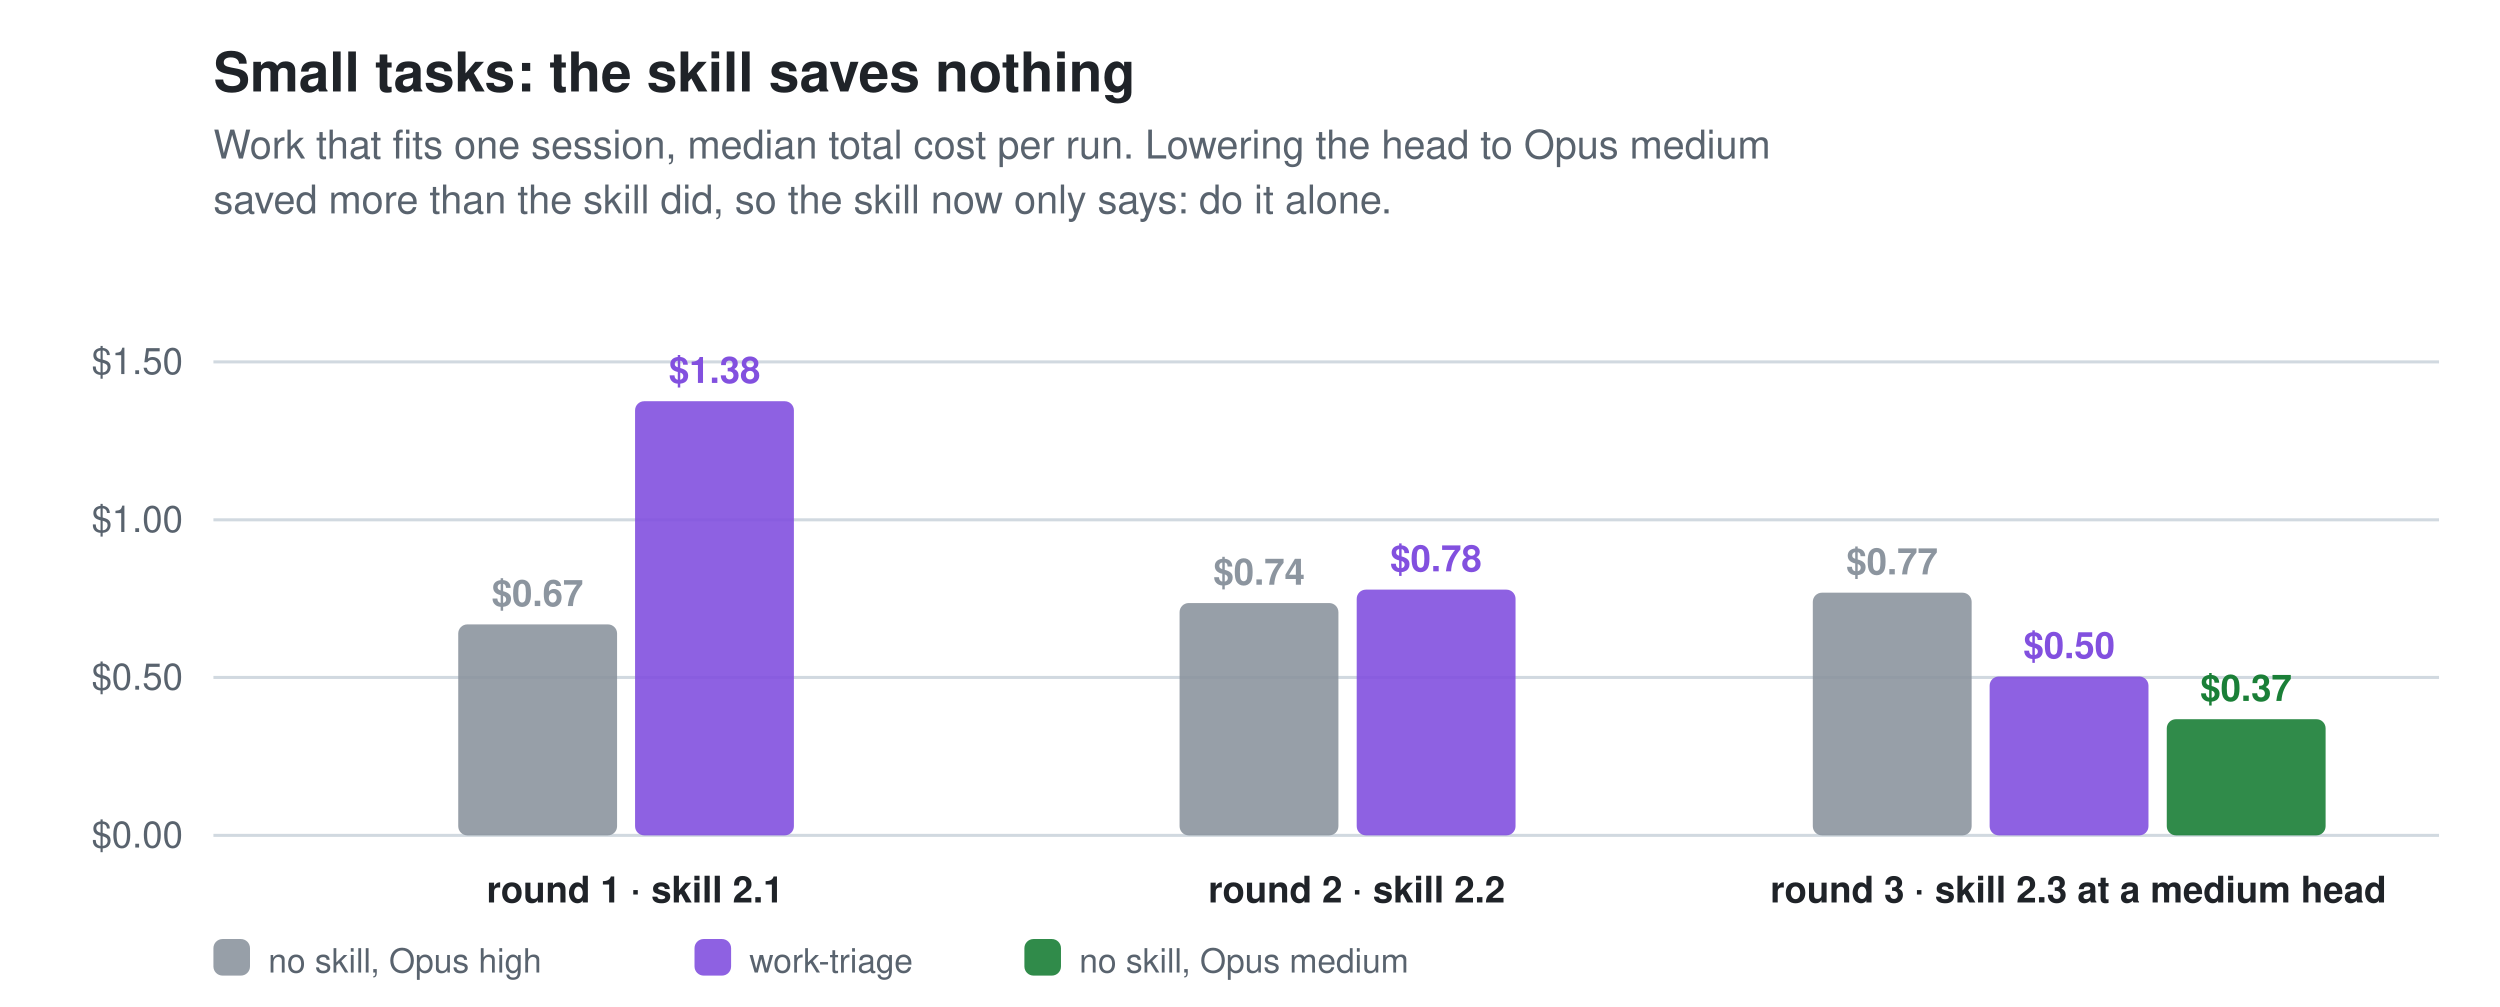
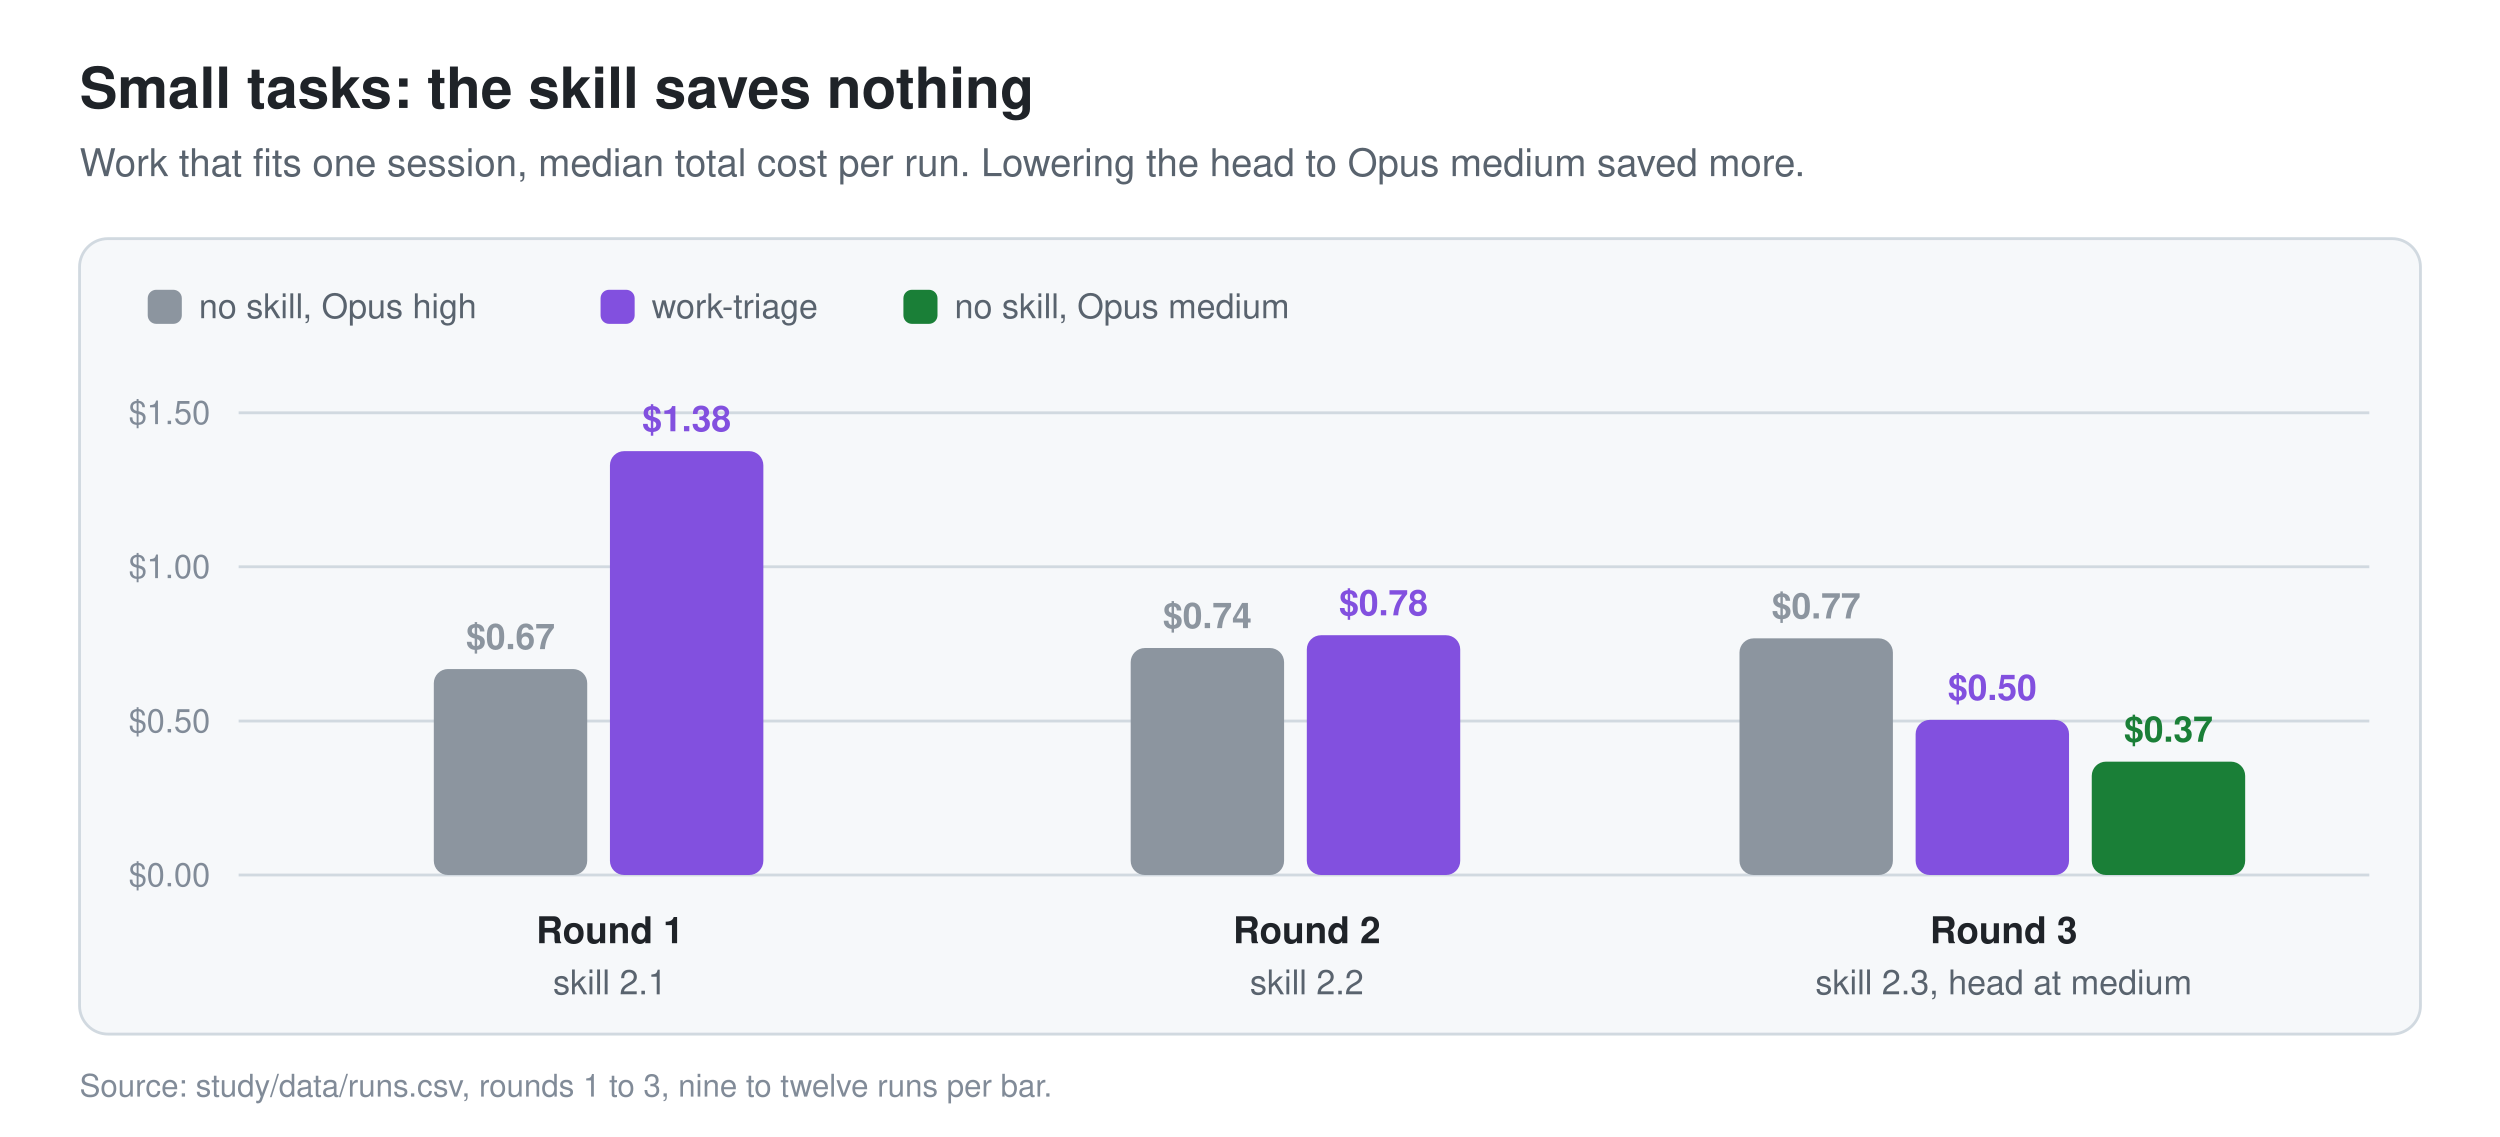
- <svg xmlns="http://www.w3.org/2000/svg" viewBox="0 0 820 330" width="820" height="330" font-family="ui-sans-serif, -apple-system, 'Segoe UI', Helvetica, Arial, sans-serif" role="img">
-   <text x="70.0" y="30.0" font-size="18" fill="#1f2328" text-anchor="start" font-weight="600">Small tasks: the skill saves nothing</text>
-   <text x="70.0" y="52.0" font-size="13" fill="#59636e" text-anchor="start" font-weight="400">Work that fits one session, median total cost per run. Lowering the head to Opus medium</text>
-   <text x="70.0" y="70.0" font-size="13" fill="#59636e" text-anchor="start" font-weight="400">saved more than the skill did, so the skill now only says: do it alone.</text>
-   <line x1="70.0" y1="274.0" x2="800.0" y2="274.0" stroke="#d1d9e0" stroke-width="1" />
-   <text x="60.0" y="278.0" font-size="12" fill="#59636e" text-anchor="end" font-weight="400">$0.00</text>
-   <line x1="70.0" y1="222.2" x2="800.0" y2="222.2" stroke="#d1d9e0" stroke-width="1" />
-   <text x="60.0" y="226.2" font-size="12" fill="#59636e" text-anchor="end" font-weight="400">$0.50</text>
-   <line x1="70.0" y1="170.5" x2="800.0" y2="170.5" stroke="#d1d9e0" stroke-width="1" />
-   <text x="60.0" y="174.5" font-size="12" fill="#59636e" text-anchor="end" font-weight="400">$1.00</text>
-   <line x1="70.0" y1="118.7" x2="800.0" y2="118.7" stroke="#d1d9e0" stroke-width="1" />
-   <text x="60.0" y="122.7" font-size="12" fill="#59636e" text-anchor="end" font-weight="400">$1.50</text>
-   <rect x="150.3" y="204.8" width="52.1" height="69.2" rx="3" fill="#8c959f" fill-opacity="0.90" />
-   <text x="176.3" y="198.8" font-size="12" fill="#8c959f" text-anchor="middle" font-weight="600">$0.67</text>
-   <rect x="208.3" y="131.6" width="52.1" height="142.4" rx="3" fill="#8250df" fill-opacity="0.90" />
-   <text x="234.4" y="125.6" font-size="12" fill="#8250df" text-anchor="middle" font-weight="600">$1.38</text>
-   <text x="208.3" y="296.0" font-size="12" fill="#1f2328" text-anchor="middle" font-weight="600">round 1 · skill 2.1</text>
-   <rect x="386.9" y="197.8" width="52.1" height="76.2" rx="3" fill="#8c959f" fill-opacity="0.90" />
-   <text x="413.0" y="191.8" font-size="12" fill="#8c959f" text-anchor="middle" font-weight="600">$0.74</text>
-   <rect x="445.0" y="193.4" width="52.1" height="80.6" rx="3" fill="#8250df" fill-opacity="0.90" />
-   <text x="471.0" y="187.4" font-size="12" fill="#8250df" text-anchor="middle" font-weight="600">$0.78</text>
-   <text x="445.0" y="296.0" font-size="12" fill="#1f2328" text-anchor="middle" font-weight="600">round 2 · skill 2.2</text>
-   <rect x="594.6" y="194.4" width="52.1" height="79.6" rx="3" fill="#8c959f" fill-opacity="0.90" />
-   <text x="620.6" y="188.4" font-size="12" fill="#8c959f" text-anchor="middle" font-weight="600">$0.77</text>
-   <rect x="652.6" y="221.9" width="52.1" height="52.1" rx="3" fill="#8250df" fill-opacity="0.90" />
-   <text x="678.7" y="215.9" font-size="12" fill="#8250df" text-anchor="middle" font-weight="600">$0.50</text>
-   <rect x="710.7" y="235.9" width="52.1" height="38.1" rx="3" fill="#1a7f37" fill-opacity="0.90" />
-   <text x="736.7" y="229.9" font-size="12" fill="#1a7f37" text-anchor="middle" font-weight="600">$0.37</text>
-   <text x="681.7" y="296.0" font-size="12" fill="#1f2328" text-anchor="middle" font-weight="600">round 3 · skill 2.3 at a medium head</text>
-   <rect x="70.0" y="308.0" width="12.0" height="12.0" rx="3" fill="#8c959f" fill-opacity="0.90" />
-   <text x="88.0" y="319.0" font-size="11" fill="#59636e" text-anchor="start" font-weight="400">no skill, Opus high</text>
-   <rect x="227.8" y="308.0" width="12.0" height="12.0" rx="3" fill="#8250df" fill-opacity="0.90" />
-   <text x="245.8" y="319.0" font-size="11" fill="#59636e" text-anchor="start" font-weight="400">work-triage</text>
-   <rect x="336.0" y="308.0" width="12.0" height="12.0" rx="3" fill="#1a7f37" fill-opacity="0.90" />
-   <text x="354.0" y="319.0" font-size="11" fill="#59636e" text-anchor="start" font-weight="400">no skill, Opus medium</text>
+ <svg xmlns="http://www.w3.org/2000/svg" viewBox="0 0 880 400" width="880" height="400" font-family="ui-sans-serif, -apple-system, 'Segoe UI', Helvetica, Arial, sans-serif" role="img">
+   <text x="28.0" y="38.0" font-size="20" fill="#1f2328" text-anchor="start" font-weight="650">Small tasks: the skill saves nothing</text>
+   <text x="28.0" y="62.0" font-size="13.5" fill="#59636e" text-anchor="start" font-weight="400">Work that fits one session, median total cost per run. Lowering the head to Opus medium saved more.</text>
+   <rect x="28.0" y="84.0" width="824.0" height="280.0" rx="10" fill="#f6f8fa" fill-opacity="1.00" stroke="#d1d9e0" stroke-width="1" />
+   <rect x="52.0" y="102.0" width="12.0" height="12.0" rx="3" fill="#8c959f" fill-opacity="1.00" />
+   <text x="70.0" y="112.0" font-size="12" fill="#59636e" text-anchor="start" font-weight="400">no skill, Opus high</text>
+   <rect x="211.4" y="102.0" width="12.0" height="12.0" rx="3" fill="#8250df" fill-opacity="1.00" />
+   <text x="229.4" y="112.0" font-size="12" fill="#59636e" text-anchor="start" font-weight="400">work-triage</text>
+   <rect x="318.0" y="102.0" width="12.0" height="12.0" rx="3" fill="#1a7f37" fill-opacity="1.00" />
+   <text x="336.0" y="112.0" font-size="12" fill="#59636e" text-anchor="start" font-weight="400">no skill, Opus medium</text>
+   <line x1="84.0" y1="308.0" x2="834.0" y2="308.0" stroke="#d1d9e0" stroke-width="1.0" stroke-linecap="butt" />
+   <text x="74.0" y="312.0" font-size="11.5" fill="#818b98" text-anchor="end" font-weight="400">$0.00</text>
+   <line x1="84.0" y1="253.8" x2="834.0" y2="253.8" stroke="#d1d9e0" stroke-width="1.0" stroke-linecap="butt" />
+   <text x="74.0" y="257.8" font-size="11.5" fill="#818b98" text-anchor="end" font-weight="400">$0.50</text>
+   <line x1="84.0" y1="199.5" x2="834.0" y2="199.5" stroke="#d1d9e0" stroke-width="1.0" stroke-linecap="butt" />
+   <text x="74.0" y="203.5" font-size="11.5" fill="#818b98" text-anchor="end" font-weight="400">$1.00</text>
+   <line x1="84.0" y1="145.3" x2="834.0" y2="145.3" stroke="#d1d9e0" stroke-width="1.0" stroke-linecap="butt" />
+   <text x="74.0" y="149.3" font-size="11.5" fill="#818b98" text-anchor="end" font-weight="400">$1.50</text>
+   <rect x="152.7" y="235.5" width="54.0" height="72.5" rx="5" fill="#8c959f" fill-opacity="1.00" />
+   <text x="179.7" y="228.5" font-size="12.5" fill="#8c959f" text-anchor="middle" font-weight="650">$0.67</text>
+   <rect x="214.7" y="158.8" width="54.0" height="149.2" rx="5" fill="#8250df" fill-opacity="1.00" />
+   <text x="241.7" y="151.8" font-size="12.5" fill="#8250df" text-anchor="middle" font-weight="650">$1.38</text>
+   <text x="214.7" y="332.0" font-size="13" fill="#1f2328" text-anchor="middle" font-weight="600">Round 1</text>
+   <text x="214.7" y="350.0" font-size="12" fill="#59636e" text-anchor="middle" font-weight="400">skill 2.1</text>
+   <rect x="398.0" y="228.1" width="54.0" height="79.9" rx="5" fill="#8c959f" fill-opacity="1.00" />
+   <text x="425.0" y="221.1" font-size="12.5" fill="#8c959f" text-anchor="middle" font-weight="650">$0.74</text>
+   <rect x="460.0" y="223.6" width="54.0" height="84.4" rx="5" fill="#8250df" fill-opacity="1.00" />
+   <text x="487.0" y="216.6" font-size="12.5" fill="#8250df" text-anchor="middle" font-weight="650">$0.78</text>
+   <text x="460.0" y="332.0" font-size="13" fill="#1f2328" text-anchor="middle" font-weight="600">Round 2</text>
+   <text x="460.0" y="350.0" font-size="12" fill="#59636e" text-anchor="middle" font-weight="400">skill 2.2</text>
+   <rect x="612.3" y="224.7" width="54.0" height="83.3" rx="5" fill="#8c959f" fill-opacity="1.00" />
+   <text x="639.3" y="217.7" font-size="12.5" fill="#8c959f" text-anchor="middle" font-weight="650">$0.77</text>
+   <rect x="674.3" y="253.4" width="54.0" height="54.6" rx="5" fill="#8250df" fill-opacity="1.00" />
+   <text x="701.3" y="246.4" font-size="12.5" fill="#8250df" text-anchor="middle" font-weight="650">$0.50</text>
+   <rect x="736.3" y="268.1" width="54.0" height="39.9" rx="5" fill="#1a7f37" fill-opacity="1.00" />
+   <text x="763.3" y="261.1" font-size="12.5" fill="#1a7f37" text-anchor="middle" font-weight="650">$0.37</text>
+   <text x="705.3" y="332.0" font-size="13" fill="#1f2328" text-anchor="middle" font-weight="600">Round 3</text>
+   <text x="705.3" y="350.0" font-size="12" fill="#59636e" text-anchor="middle" font-weight="400">skill 2.3, head at medium</text>
+   <text x="28.0" y="386.0" font-size="11" fill="#818b98" text-anchor="start" font-weight="400">Source: study/data/runs.csv, rounds 1 to 3, nine to twelve runs per bar.</text>
</svg>
